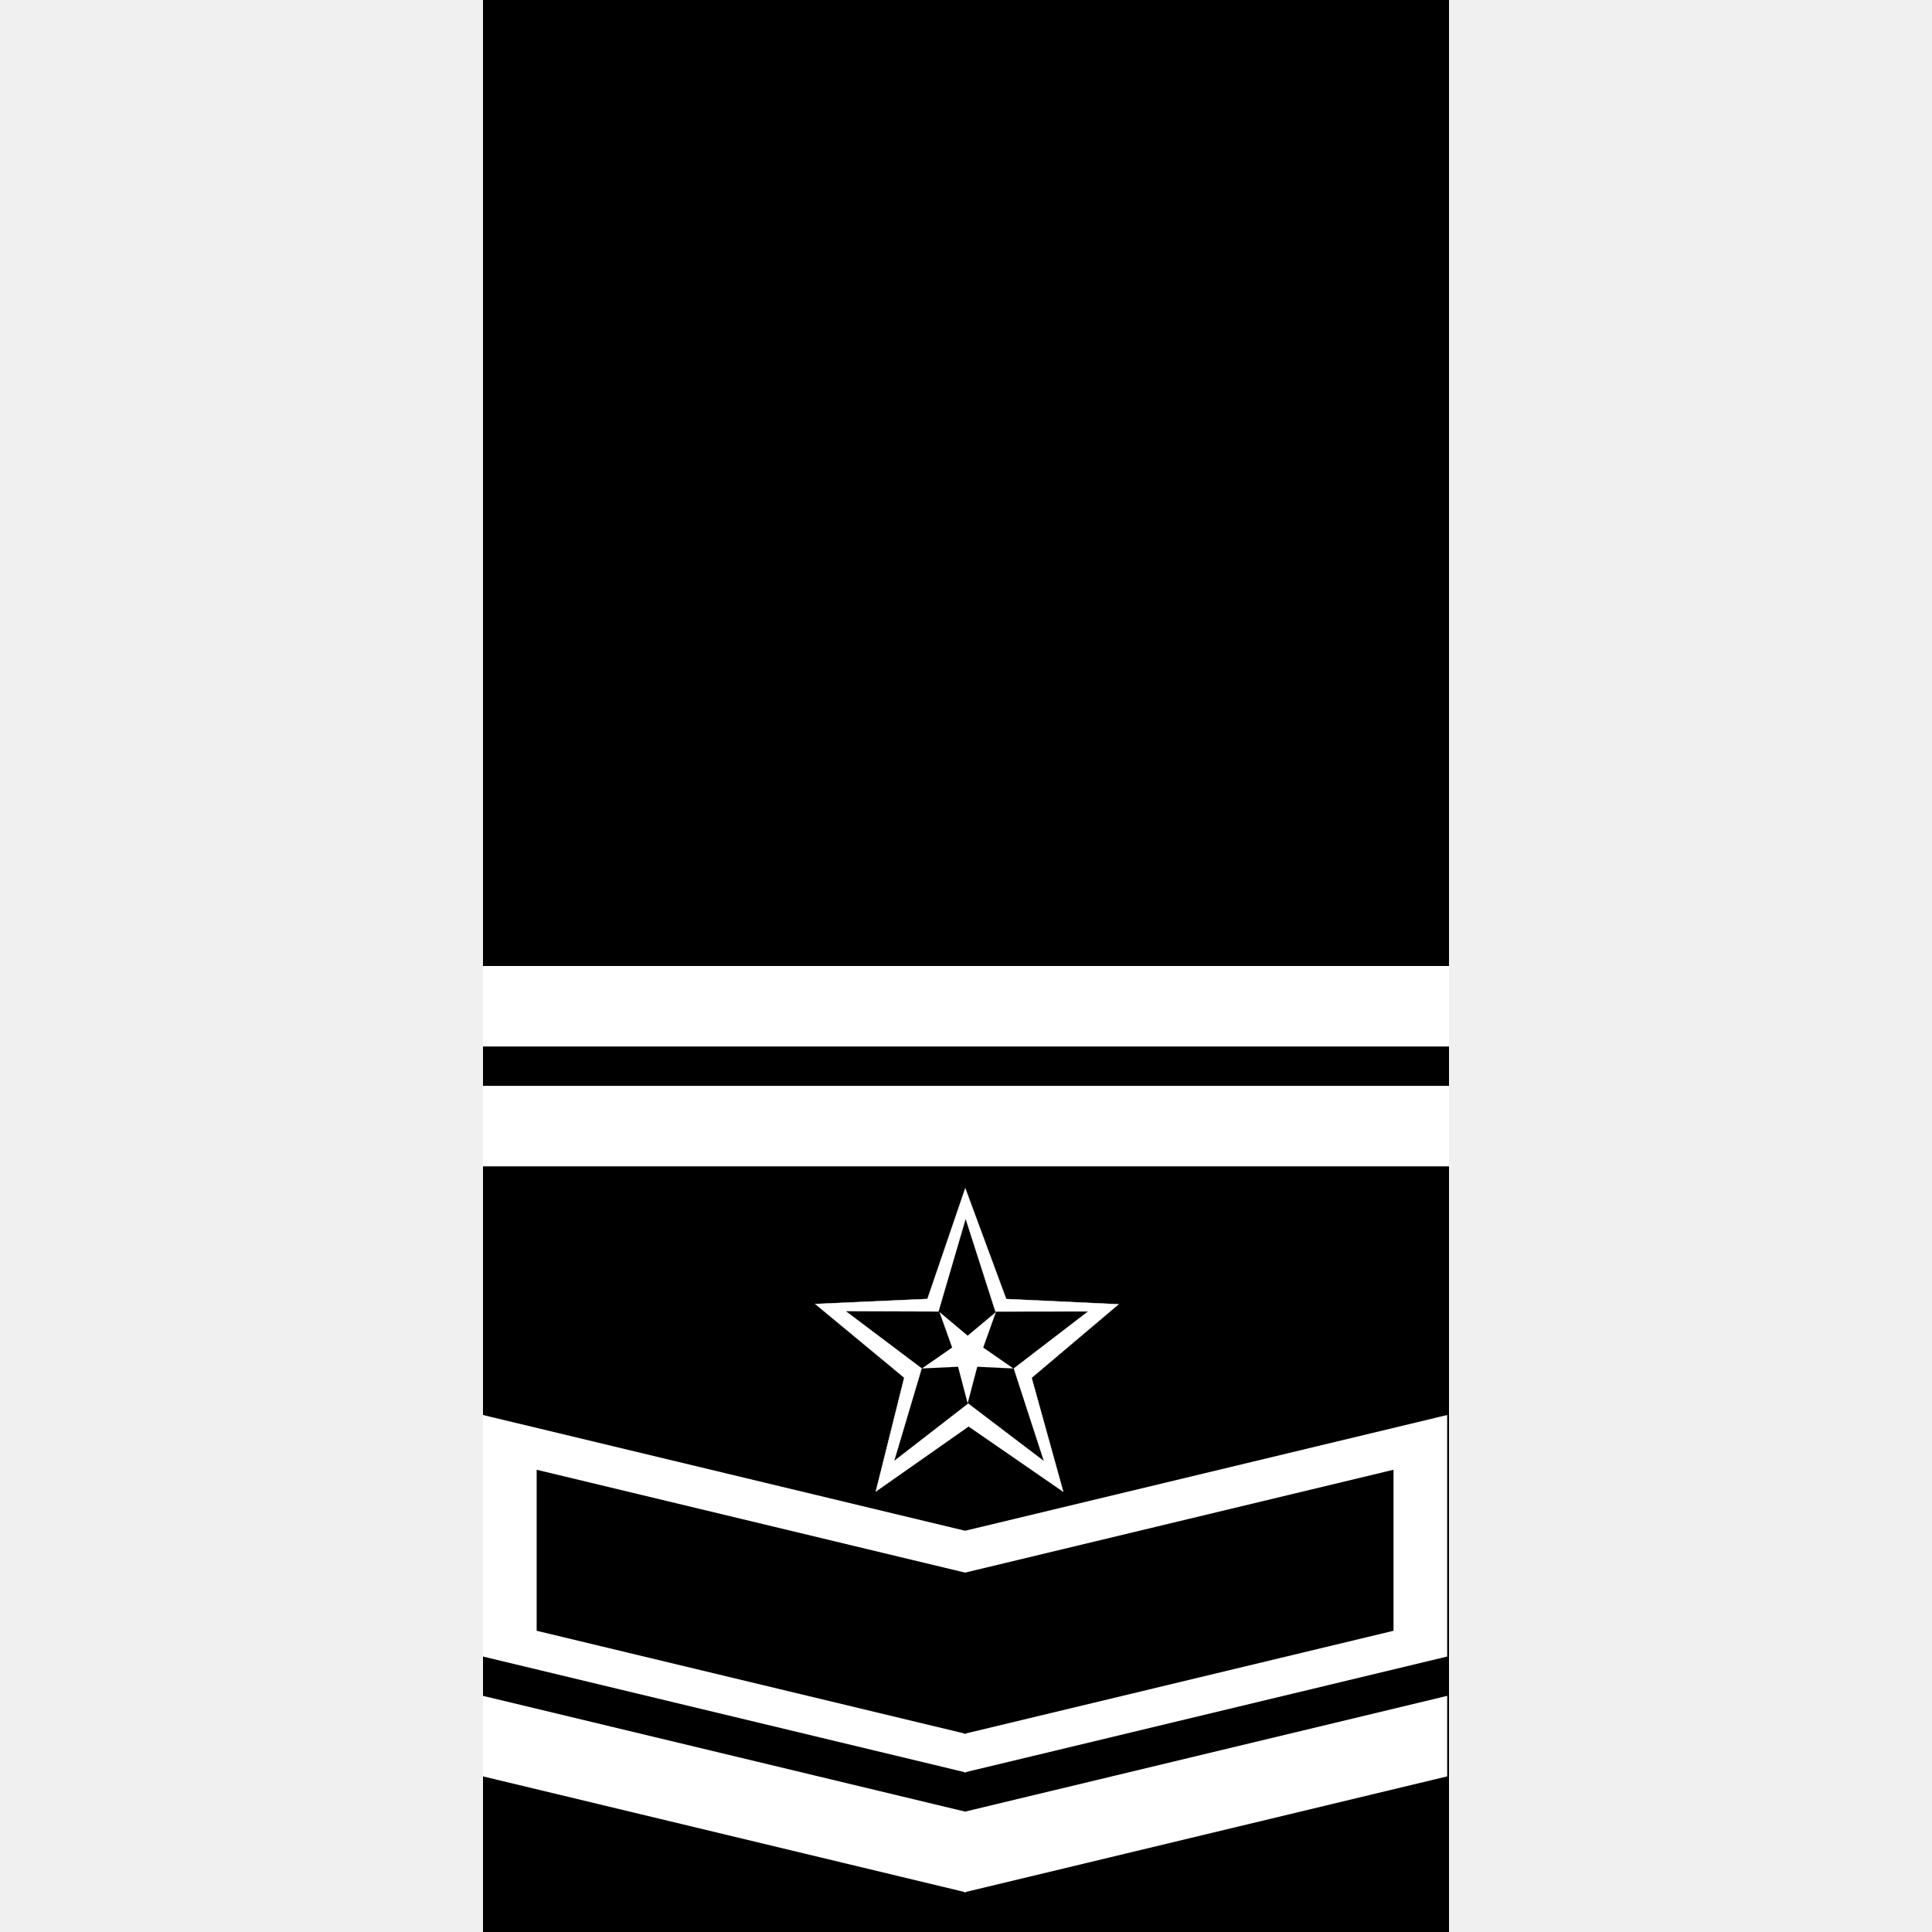
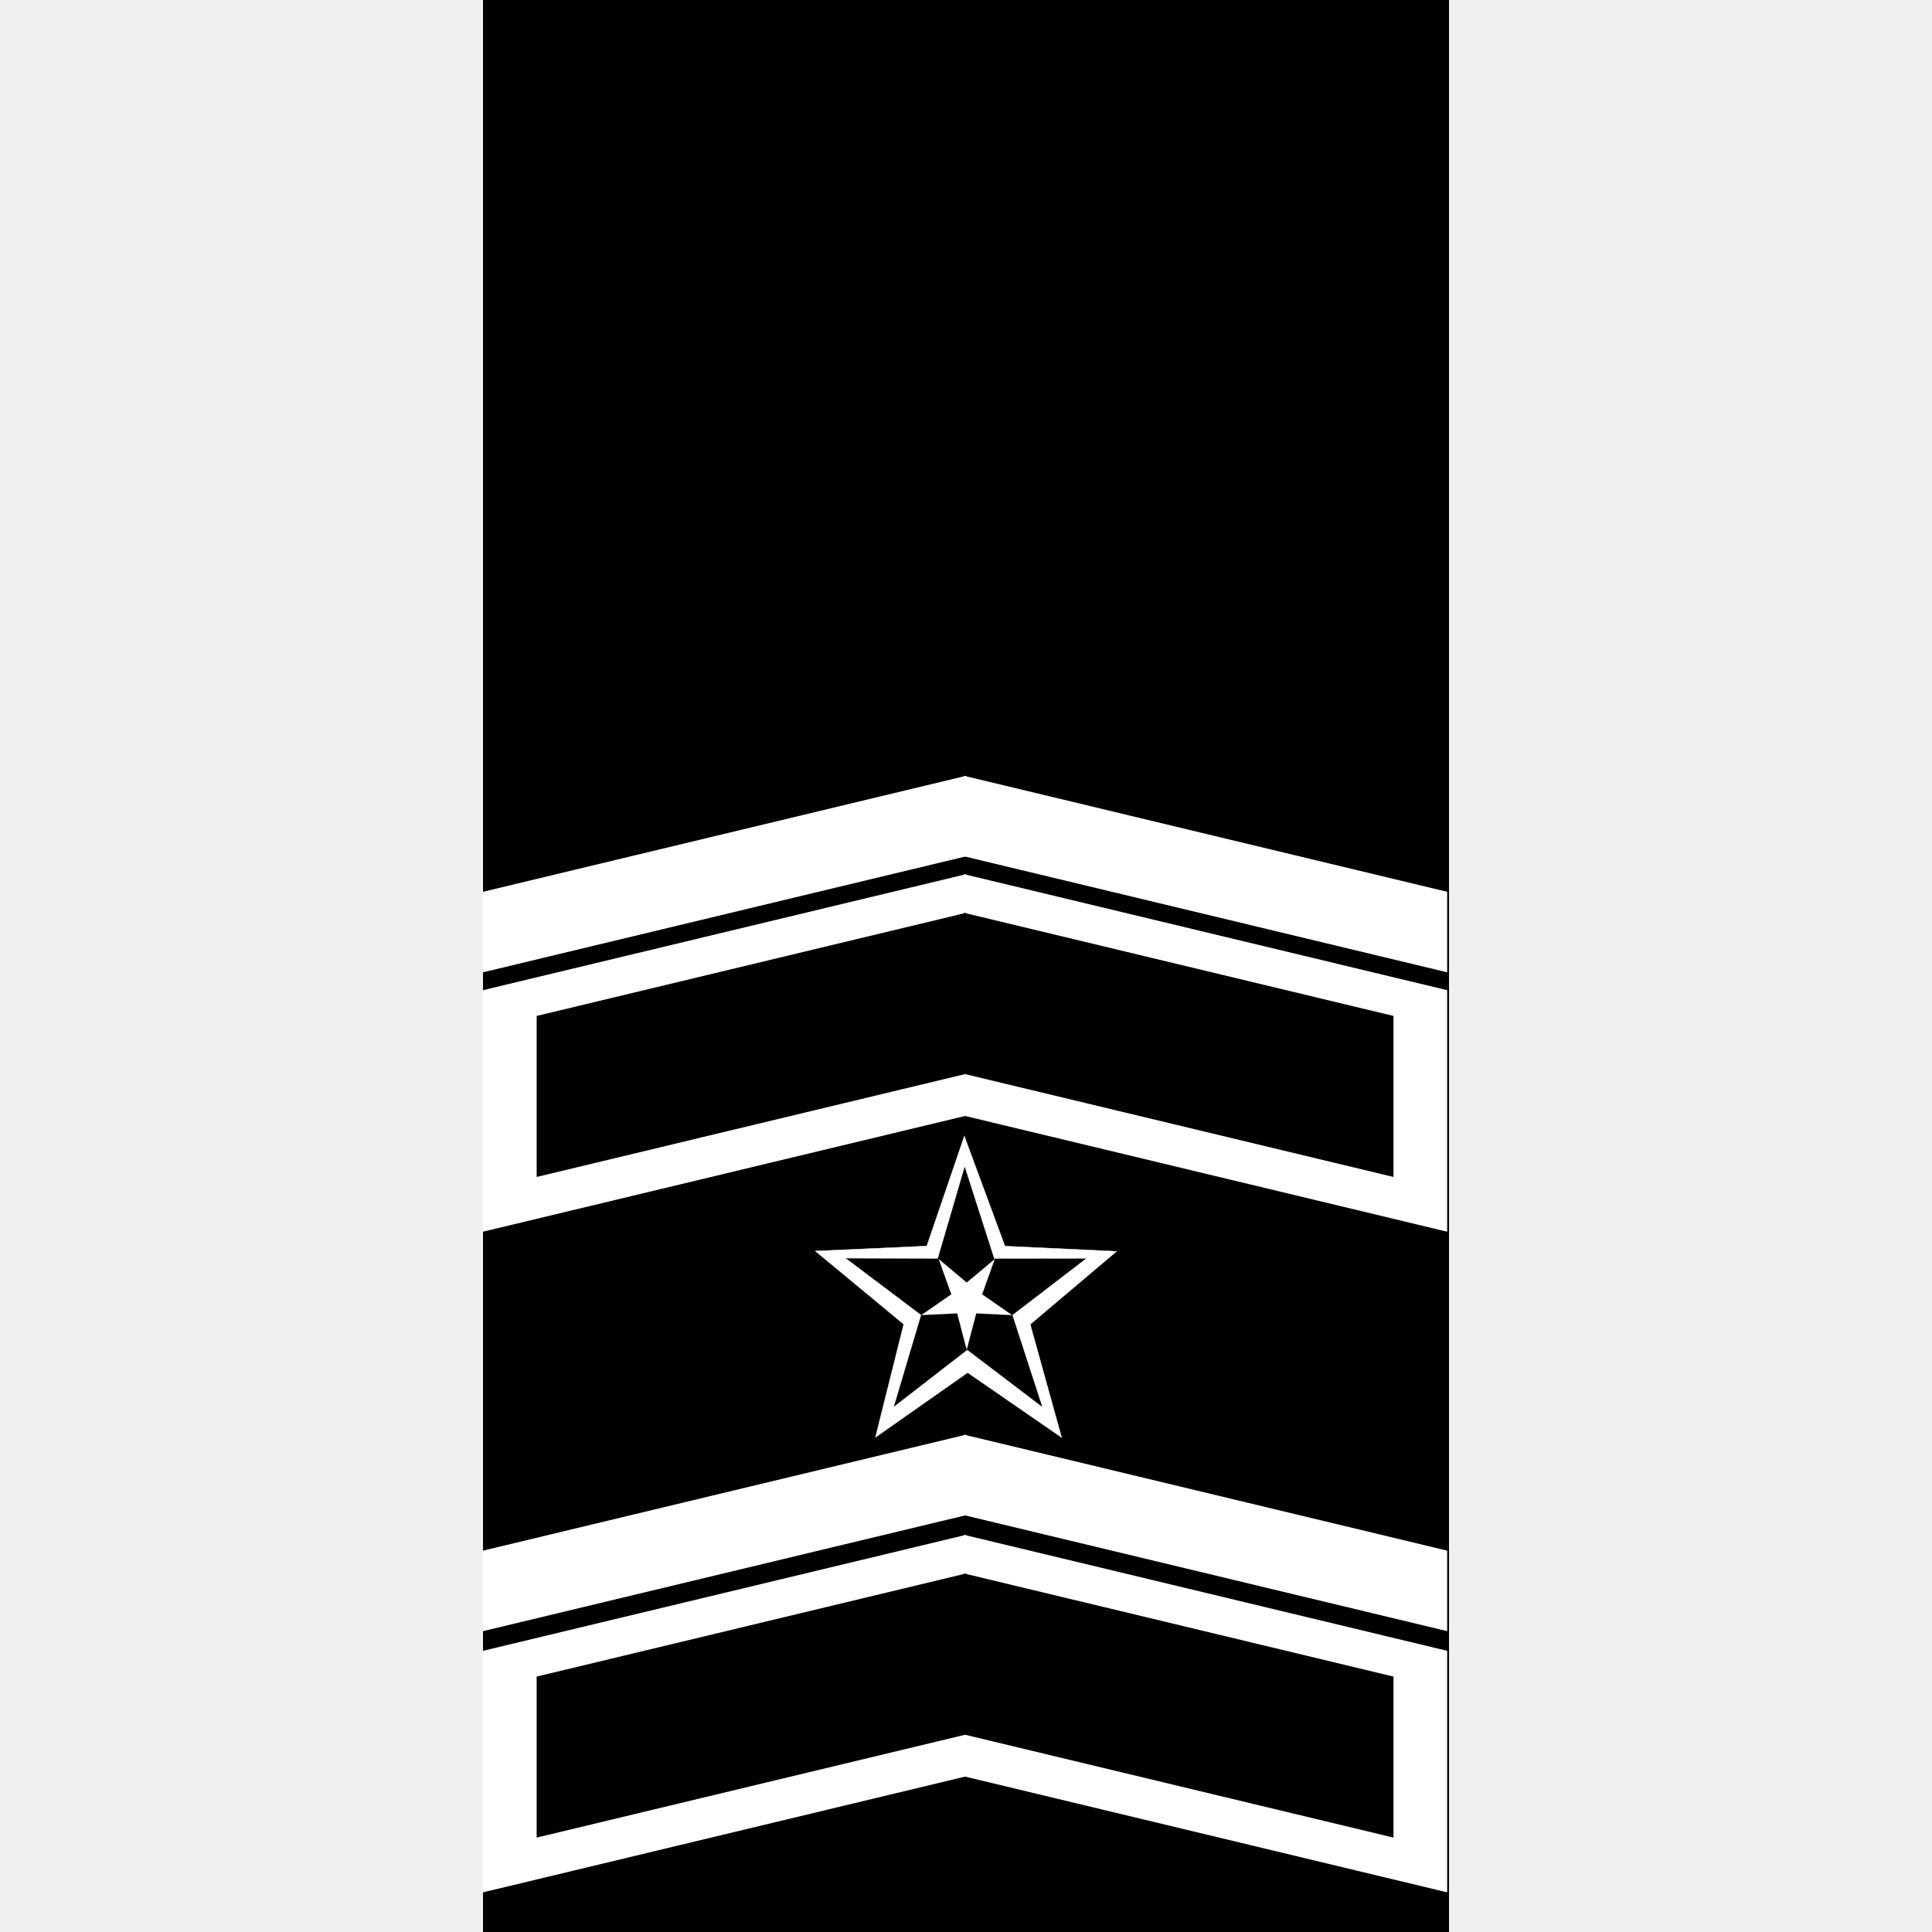
<svg xmlns="http://www.w3.org/2000/svg" width="1080" height="1080" viewBox="0 0 1080 1080" version="1.1" id="svg1" xml:space="preserve">
  <defs id="defs1" />
  <g id="layer1" style="display:inline">
    <rect style="display:inline;fill:#000000;stroke:#000000;stroke-width:1.211" id="rect4" width="538.789" height="1078.789" x="270.605" y="0.605" />
  </g>
  <g id="layer2">
-     <g id="g1" transform="translate(-0.5000061,463)">
-       <g id="layer2-1">
+     <g id="g3-2" transform="translate(-0.503286,418)">
+       <g id="layer2-0-1" transform="rotate(180,539.9956,539.9166)">
+         <rect style="fill:#ffffff;stroke:#ffffff;stroke-width:1.127" id="rect1-6-9" width="276.529" height="133.889" x="278.753" y="375.621" transform="matrix(0.9723699,0.2334454,0,1,0,0)" />
+         <rect style="fill:#ffffff;stroke:#ffffff;stroke-width:1.127" id="rect1-0-5-0" width="276.529" height="133.889" x="-831.926" y="634.904" transform="matrix(-0.9723699,0.2334454,0,1,0,0)" />
+         <rect style="fill:#000000;stroke:#000000;stroke-width:0.867" id="rect1-0-8-2" width="245.94" height="89.145" x="-801.204" y="658.175" transform="matrix(-0.9723699,0.2334454,0,1,0,0)" />
+         <rect style="fill:#000000;stroke:#000000;stroke-width:0.867" id="rect1-5-5" width="245.94" height="89.145" x="309.472" y="398.893" transform="matrix(0.9723699,0.2334454,0,1,0,0)" />
+       </g>
+     </g>
+     <g id="g1" transform="translate(-0.5000123,317)">
+       <g id="layer2-2" transform="rotate(180,539.9955,539.9141)">
        <rect style="fill:#ffffff;stroke:#ffffff;stroke-width:0.649" id="rect1" width="277.014" height="44.36" x="278.511" y="420.383" transform="matrix(0.9723699,0.2334454,0,1,0,0)" />
        <rect style="fill:#ffffff;stroke:#ffffff;stroke-width:0.649" id="rect1-0" width="277.014" height="44.36" x="-832.168" y="679.666" transform="matrix(-0.9723699,0.2334454,0,1,0,0)" />
      </g>
    </g>
-     <g id="g4" transform="translate(-0.5032791,351)">
-       <g id="layer2-17">
-         <rect style="fill:#ffffff;stroke:#ffffff;stroke-width:1.127" id="rect1-4" width="276.529" height="133.889" x="278.753" y="375.621" transform="matrix(0.9723699,0.2334454,0,1,0,0)" />
-         <rect style="fill:#ffffff;stroke:#ffffff;stroke-width:1.127" id="rect1-0-2" width="276.529" height="133.889" x="-831.926" y="634.904" transform="matrix(-0.9723699,0.2334454,0,1,0,0)" />
-         <rect style="fill:#000000;stroke:#000000;stroke-width:0.867" id="rect1-0-8" width="245.94" height="89.145" x="-801.204" y="658.175" transform="matrix(-0.9723699,0.2334454,0,1,0,0)" />
-         <rect style="fill:#000000;stroke:#000000;stroke-width:0.867" id="rect1-5-14" width="245.94" height="89.145" x="309.472" y="398.893" transform="matrix(0.9723699,0.2334454,0,1,0,0)" />
-       </g>
-     </g>
-     <g id="g5" transform="matrix(0.2519705,0,0,0.2519705,404.4395,612.9358)">
-       <g id="layer2-8">
-         <g id="layer3-7">
+     <g id="g2" transform="matrix(0.2503855,0,0,0.2503855,404.7607,584.068)">
+       <g id="layer2-9">
+         <g id="layer3">
          <path style="fill:#ffffff;stroke:#ffffff" id="path7-4" d="M 462,612 179.196,439.313 -90.276,632.143 -13.432,309.817 -280.095,113.121 50.2,86.6 154.866,-227.794 282.156,78.14 613.506,80.53 361.88,296.129 Z" transform="matrix(0.7521324,0.02959069,-0.01635336,0.7904644,416.1898,379.2691)" />
-           <path style="fill:#000000;stroke:#ffffff" id="path7-0" d="M 462,612 178.511,420.522 -90.276,632.143 4.228,303.359 -280.095,113.121 61.8,101.4 154.866,-227.794 271.665,93.746 613.506,80.53 343.796,290.974 Z" transform="matrix(0.6017318,0.02366392,-0.01308325,0.6321408,441.0384,411.3633)" />
-           <path style="fill:#ffffff;stroke:#ffffff" id="path8-2" d="M 814,878 205.745,527.743 -270.786,1043.08 -125.634,356.36 -763.005,62.4 -65.04,-11.76 17.574,-708.774 303.787,-67.887 992.217,-204.706 471.142,265.544 Z" transform="matrix(-0.1127076,-0.0180583,0.01718276,-0.1184507,555.8451,597.0003)" />
+           <path style="fill:#000000;stroke:#ffffff" id="path7" d="M 462,612 178.511,420.522 -90.276,632.143 4.228,303.359 -280.095,113.121 61.8,101.4 154.866,-227.794 271.665,93.746 613.506,80.53 343.796,290.974 Z" transform="matrix(0.6017318,0.02366392,-0.01308325,0.6321408,441.0384,411.3633)" />
+           <path style="fill:#ffffff;stroke:#ffffff" id="path8" d="M 814,878 205.745,527.743 -270.786,1043.08 -125.634,356.36 -763.005,62.4 -65.04,-11.76 17.574,-708.774 303.787,-67.887 992.217,-204.706 471.142,265.544 Z" transform="matrix(-0.1127076,-0.0180583,0.01718276,-0.1184507,555.8451,597.0003)" />
        </g>
      </g>
    </g>
-     <g id="g2" transform="translate(-250,-274)">
-       <g id="layer2-2" transform="translate(250,363.5)">
-         <rect style="fill:#ffffff;stroke:#ffffff;stroke-width:0.903" id="rect1-5" width="539.097" height="44.097" x="270.451" y="517.951" />
+     <g id="g3" transform="translate(-0.503286,48.7)">
+       <g id="layer2-0" transform="rotate(180,539.9956,539.9166)">
+         <rect style="fill:#ffffff;stroke:#ffffff;stroke-width:1.127" id="rect1-6" width="276.529" height="133.889" x="278.753" y="375.621" transform="matrix(0.9723699,0.2334454,0,1,0,0)" />
+         <rect style="fill:#ffffff;stroke:#ffffff;stroke-width:1.127" id="rect1-0-5" width="276.529" height="133.889" x="-831.926" y="634.904" transform="matrix(-0.9723699,0.2334454,0,1,0,0)" />
+         <rect style="fill:#000000;stroke:#000000;stroke-width:0.867" id="rect1-0-8" width="245.94" height="89.145" x="-801.204" y="658.175" transform="matrix(-0.9723699,0.2334454,0,1,0,0)" />
+         <rect style="fill:#000000;stroke:#000000;stroke-width:0.867" id="rect1-5" width="245.94" height="89.145" x="309.472" y="398.893" transform="matrix(0.9723699,0.2334454,0,1,0,0)" />
      </g>
    </g>
-     <g id="g2-3" transform="translate(-326,-263)">
-       <g id="layer2-2-7" transform="translate(326,363.5)">
-         <rect style="fill:#ffffff;stroke:#ffffff;stroke-width:0.903" id="rect1-5-1" width="539.097" height="44.097" x="270.451" y="439.951" />
+     <g id="g4" transform="translate(-0.5000123,-51.29997)">
+       <g id="layer2-6" transform="rotate(180,539.9955,539.9141)">
+         <rect style="fill:#ffffff;stroke:#ffffff;stroke-width:0.649" id="rect1-4" width="277.014" height="44.36" x="278.511" y="420.383" transform="matrix(0.9723699,0.2334454,0,1,0,0)" />
+         <rect style="fill:#ffffff;stroke:#ffffff;stroke-width:0.649" id="rect1-0-3" width="277.014" height="44.36" x="-832.168" y="679.666" transform="matrix(-0.9723699,0.2334454,0,1,0,0)" />
      </g>
    </g>
  </g>
</svg>
